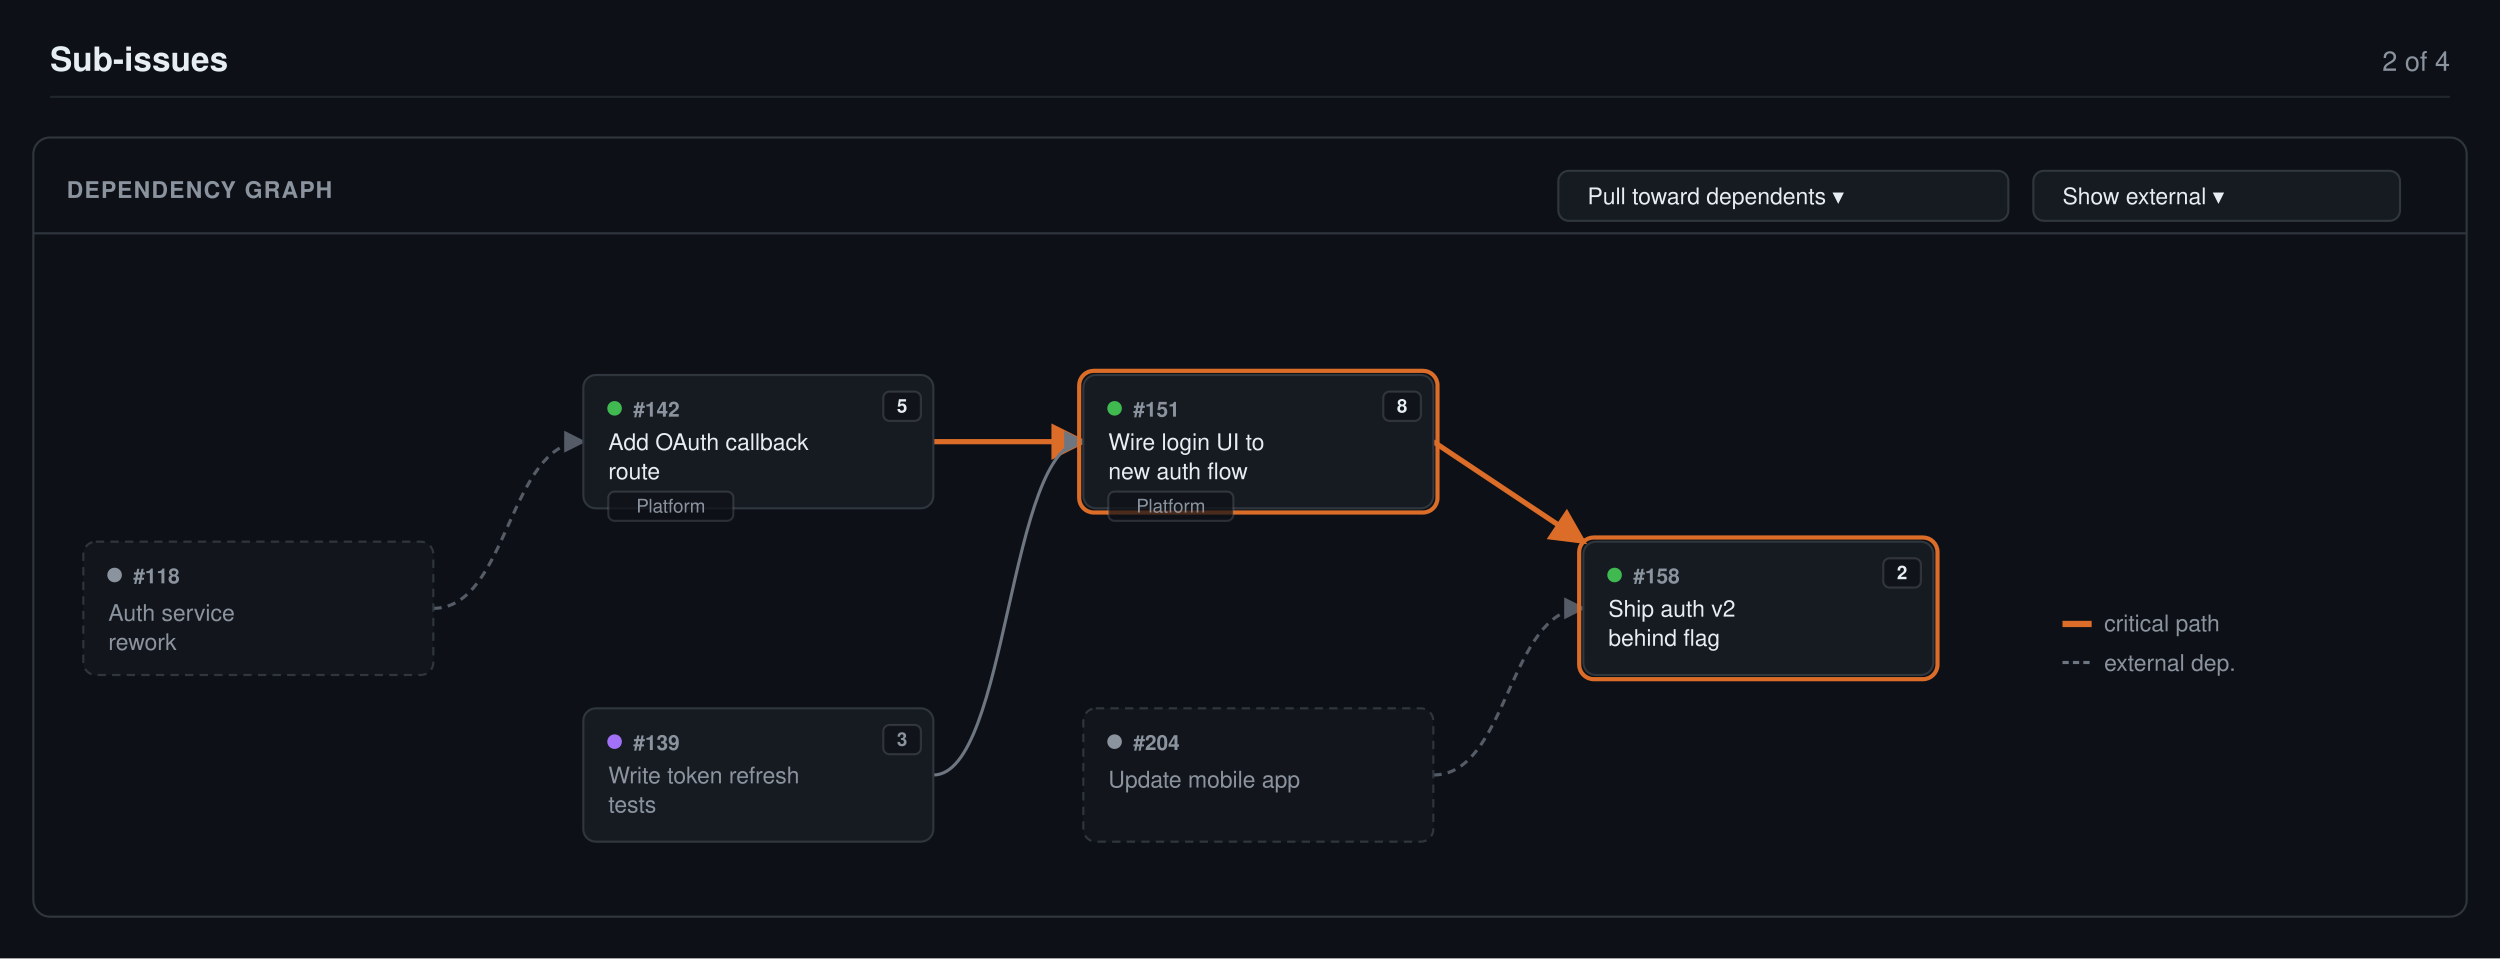
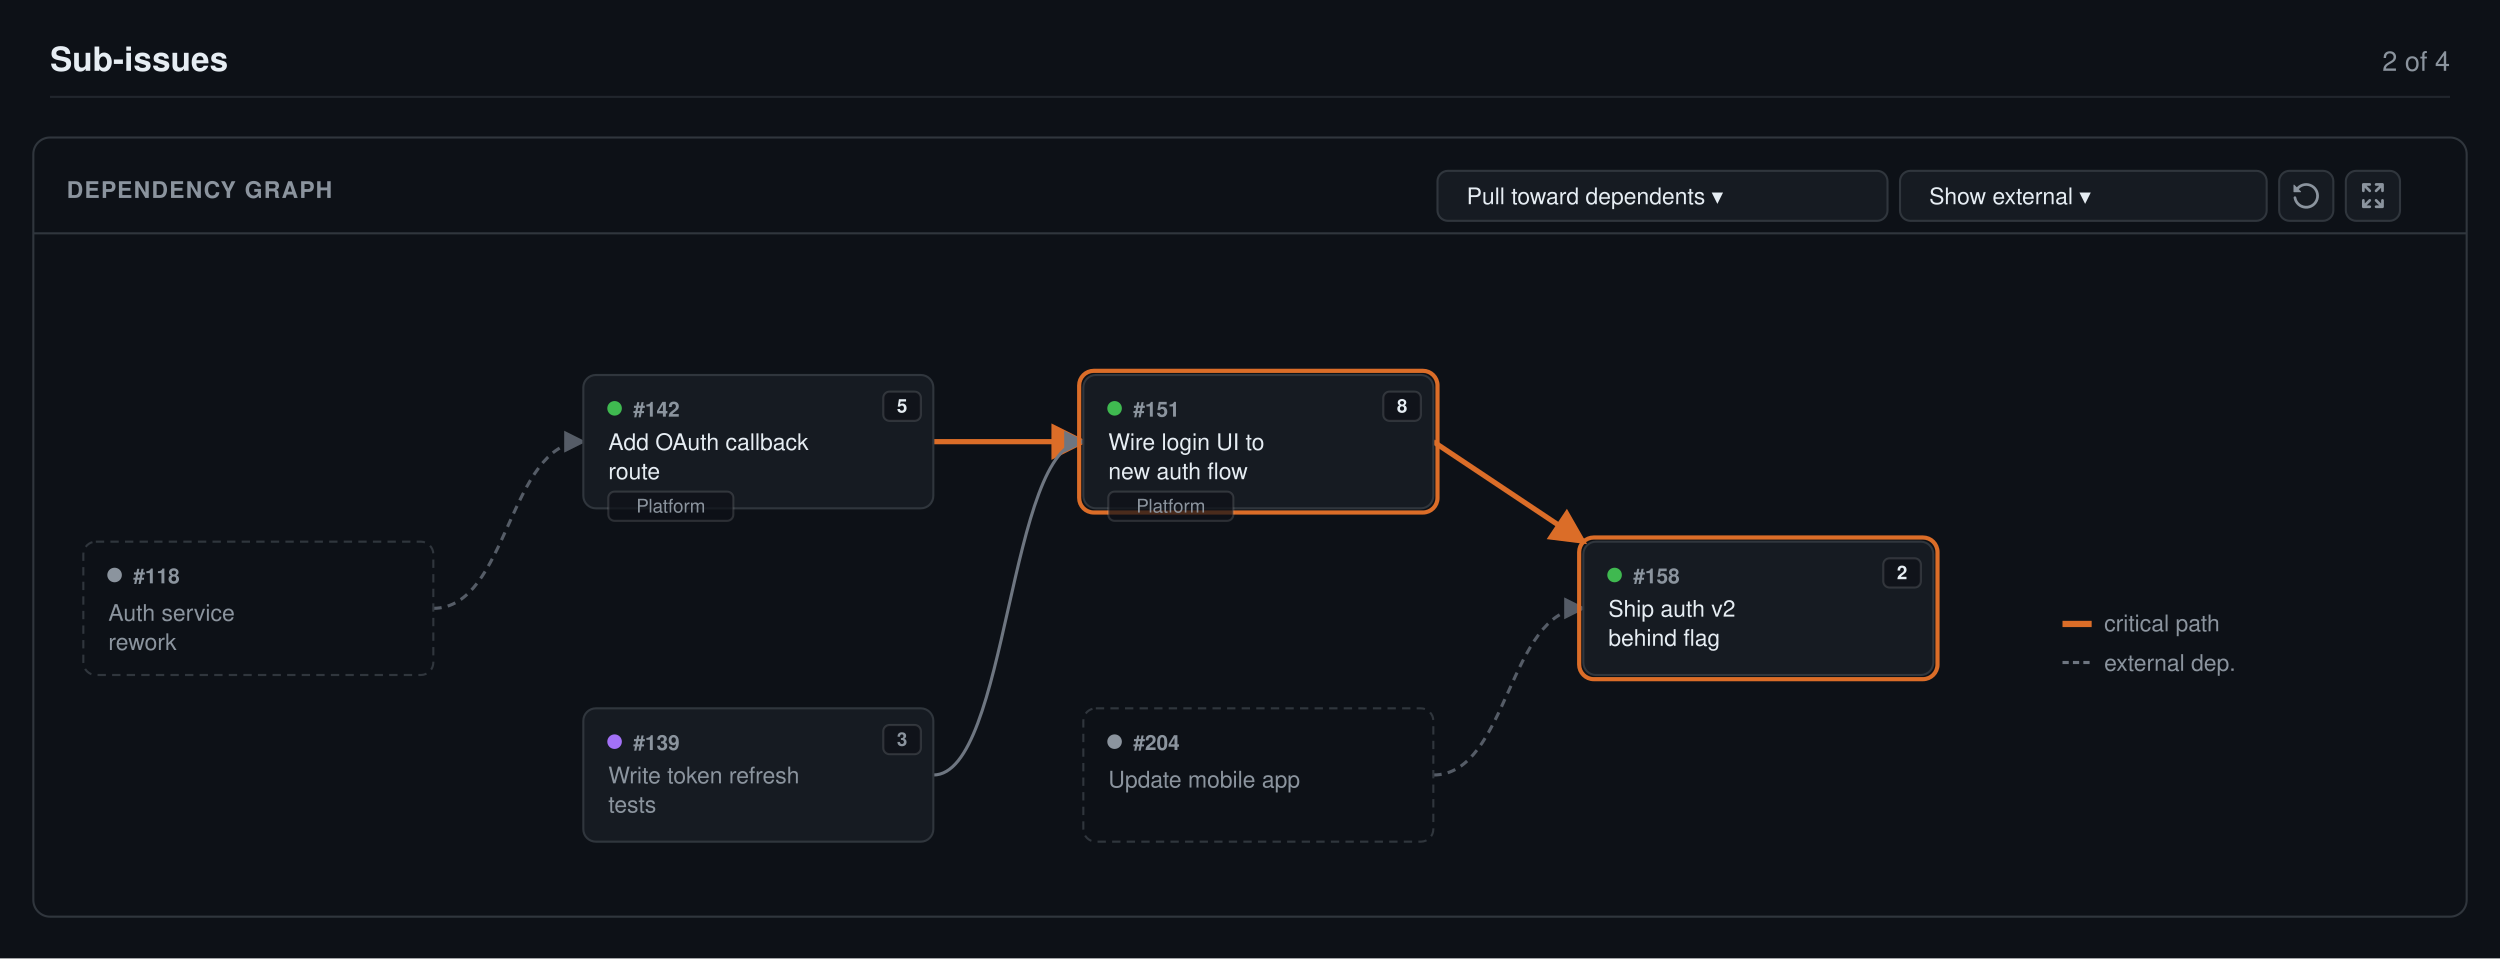
<svg xmlns="http://www.w3.org/2000/svg" width="1200" height="460" viewBox="0 0 1200 460" font-family="-apple-system,BlinkMacSystemFont,'Segoe UI',Helvetica,Arial,sans-serif">
  <defs>
    <marker id="arrow" viewBox="0 0 8 8" refX="7" refY="4" markerWidth="7" markerHeight="7" orient="auto-start-reverse">
      <path d="M0,0 L8,4 L0,8 z" fill="#6e7681" />
    </marker>
    <marker id="arrow-crit" viewBox="0 0 8 8" refX="7" refY="4" markerWidth="7" markerHeight="7" orient="auto-start-reverse">
      <path d="M0,0 L8,4 L0,8 z" fill="#db6d28" />
    </marker>
  </defs>
  <rect x="0" y="0" width="1200" height="460" fill="#0d1117" />
  <text x="24" y="34" fill="#e6edf3" font-size="16" font-weight="600">Sub-issues</text>
  <text x="1176" y="34" fill="#8b949e" font-size="13" text-anchor="end">2 of 4</text>
  <rect x="24" y="46" width="1152" height="1" fill="#21262d" />
  <rect x="16" y="66" width="1168" height="374" rx="8" fill="#0d1117" stroke="#30363d" />
  <line x1="16" y1="112" x2="1184" y2="112" stroke="#30363d" />
  <text x="32" y="95" fill="#8b949e" font-size="11" font-weight="700" letter-spacing="0.6">DEPENDENCY GRAPH</text>
-   <rect x="748" y="82" width="216" height="24" rx="5" fill="#161b22" stroke="#30363d" />
-   <text x="762" y="98" fill="#e6edf3" font-size="11">Pull toward dependents ▾</text>
-   <rect x="976" y="82" width="176" height="24" rx="5" fill="#161b22" stroke="#30363d" />
-   <text x="990" y="98" fill="#e6edf3" font-size="11">Show external ▾</text>
+   <rect x="690" y="82" width="216" height="24" rx="5" fill="#161b22" stroke="#30363d" />
+   <text x="704" y="98" fill="#e6edf3" font-size="11">Pull toward dependents ▾</text>
+   <rect x="912" y="82" width="176" height="24" rx="5" fill="#161b22" stroke="#30363d" />
+   <text x="926" y="98" fill="#e6edf3" font-size="11">Show external ▾</text>
+   <rect x="1094" y="82" width="26" height="24" rx="5" fill="#161b22" stroke="#30363d" />
+   <g transform="translate(1100,87) scale(0.875)" fill="#8b949e">
+     <path d="M8 2.5a5.487 5.487 0 0 0-4.131 1.869l1.204 1.204A.25.25 0 0 1 4.896 6H1.25A.25.25 0 0 1 1 5.75V2.104a.25.25 0 0 1 .427-.177l1.38 1.38A7 7 0 1 1 1.05 9.11a.75.75 0 1 1 1.49-.172A5.501 5.501 0 1 0 8 2.5Z" />
+   </g>
+   <rect x="1126" y="82" width="26" height="24" rx="5" fill="#161b22" stroke="#30363d" />
+   <g transform="translate(1132,87) scale(0.875)" fill="#8b949e">
+     <path d="M3.25 1h3a.75.75 0 0 1 0 1.5H4.56l2.22 2.22a.75.75 0 1 1-1.06 1.06L3.5 3.56v1.69a.75.75 0 0 1-1.5 0v-3.5A.75.75 0 0 1 2.75 1Zm10 0a.75.75 0 0 1 .75.75v3.5a.75.75 0 0 1-1.5 0V3.56l-2.22 2.22a.75.75 0 1 1-1.06-1.06l2.22-2.22H9.75a.75.75 0 0 1 0-1.5ZM2.75 9.75a.75.75 0 0 1 .75.75v1.69l2.22-2.22a.75.75 0 1 1 1.06 1.06L4.56 13.25h1.69a.75.75 0 0 1 0 1.5h-3.5a.75.75 0 0 1-.75-.75v-3.5a.75.75 0 0 1 .75-.75Zm10.5 0a.75.75 0 0 1 .75.75v3.5a.75.75 0 0 1-.75.75h-3.5a.75.75 0 0 1 0-1.5h1.69l-2.22-2.22a.75.75 0 1 1 1.06-1.06l2.22 2.22V10.5a.75.75 0 0 1 .75-.75Z" />
+   </g>
  <path d="M208,292 C244,292 244,212 280,212" fill="none" stroke="#6e7681" stroke-width="1.5" stroke-dasharray="4 3" opacity="0.75" marker-end="url(#arrow)" />
  <path d="M448,212 L520,212" fill="none" stroke="#db6d28" stroke-width="2.5" marker-end="url(#arrow-crit)" />
  <path d="M448,372 C484,372 484,212 520,212" fill="none" stroke="#6e7681" stroke-width="1.5" marker-end="url(#arrow)" />
  <path d="M688,212 L760,260" fill="none" stroke="#db6d28" stroke-width="2.5" marker-end="url(#arrow-crit)" />
  <path d="M688,372 C724,372 724,292 760,292" fill="none" stroke="#6e7681" stroke-width="1.5" stroke-dasharray="4 3" opacity="0.75" marker-end="url(#arrow)" />
  <g>
-     <rect x="40" y="260" width="168" height="64" rx="6" fill="#12161c" stroke="#30363d" stroke-dasharray="4 3" />
+     <rect x="40" y="260" width="168" height="64" rx="6" fill="#0d1117" stroke="#30363d" stroke-dasharray="4 3" />
    <circle cx="55" cy="276" r="3.5" fill="#8b949e" />
    <text x="64" y="280" fill="#8b949e" font-size="10" font-weight="600">#118</text>
    <text x="52" y="298" fill="#8b949e" font-size="11">Auth service</text>
    <text x="52" y="312" fill="#8b949e" font-size="11">rework</text>
  </g>
  <g>
    <rect x="280" y="180" width="168" height="64" rx="6" fill="#161b22" stroke="#30363d" />
    <circle cx="295" cy="196" r="3.5" fill="#3fb950" />
    <text x="304" y="200" fill="#8b949e" font-size="10" font-weight="600">#142</text>
    <rect x="424" y="188" width="18" height="14" rx="3" fill="#0d1117" fill-opacity="0.7" stroke="#ffffff" stroke-opacity="0.13" />
    <text x="433" y="198" fill="#e6edf3" font-size="9" font-weight="700" text-anchor="middle">5</text>
    <text x="292" y="216" fill="#e6edf3" font-size="11">Add OAuth callback</text>
    <text x="292" y="230" fill="#e6edf3" font-size="11">route</text>
    <rect x="292" y="236" width="60" height="14" rx="3" fill="#0d1117" fill-opacity="0.7" stroke="#ffffff" stroke-opacity="0.13" />
    <text x="322" y="246" fill="#8b949e" font-size="9" text-anchor="middle">Platform</text>
  </g>
  <g>
    <rect x="280" y="340" width="168" height="64" rx="6" fill="#161b22" stroke="#30363d" />
    <circle cx="295" cy="356" r="3.5" fill="#a371f7" />
    <text x="304" y="360" fill="#8b949e" font-size="10" font-weight="600">#139</text>
    <rect x="424" y="348" width="18" height="14" rx="3" fill="#0d1117" fill-opacity="0.7" stroke="#ffffff" stroke-opacity="0.13" />
    <text x="433" y="358" fill="#8b949e" font-size="9" font-weight="700" text-anchor="middle">3</text>
    <text x="292" y="376" fill="#8b949e" font-size="11">Write token refresh</text>
    <text x="292" y="390" fill="#8b949e" font-size="11">tests</text>
  </g>
  <g>
    <rect x="518" y="178" width="172" height="68" rx="7" fill="none" stroke="#db6d28" stroke-width="2" />
    <rect x="520" y="180" width="168" height="64" rx="6" fill="#161b22" stroke="#30363d" />
    <circle cx="535" cy="196" r="3.5" fill="#3fb950" />
    <text x="544" y="200" fill="#8b949e" font-size="10" font-weight="600">#151</text>
    <rect x="664" y="188" width="18" height="14" rx="3" fill="#0d1117" fill-opacity="0.7" stroke="#ffffff" stroke-opacity="0.13" />
    <text x="673" y="198" fill="#e6edf3" font-size="9" font-weight="700" text-anchor="middle">8</text>
    <text x="532" y="216" fill="#e6edf3" font-size="11">Wire login UI to</text>
    <text x="532" y="230" fill="#e6edf3" font-size="11">new auth flow</text>
    <rect x="532" y="236" width="60" height="14" rx="3" fill="#0d1117" fill-opacity="0.7" stroke="#ffffff" stroke-opacity="0.13" />
    <text x="562" y="246" fill="#8b949e" font-size="9" text-anchor="middle">Platform</text>
  </g>
  <g>
-     <rect x="520" y="340" width="168" height="64" rx="6" fill="#12161c" stroke="#30363d" stroke-dasharray="4 3" />
+     <rect x="520" y="340" width="168" height="64" rx="6" fill="#0d1117" stroke="#30363d" stroke-dasharray="4 3" />
    <circle cx="535" cy="356" r="3.5" fill="#8b949e" />
    <text x="544" y="360" fill="#8b949e" font-size="10" font-weight="600">#204</text>
    <text x="532" y="378" fill="#8b949e" font-size="11">Update mobile app</text>
  </g>
  <g>
    <rect x="758" y="258" width="172" height="68" rx="7" fill="none" stroke="#db6d28" stroke-width="2" />
    <rect x="760" y="260" width="168" height="64" rx="6" fill="#161b22" stroke="#30363d" />
    <circle cx="775" cy="276" r="3.5" fill="#3fb950" />
    <text x="784" y="280" fill="#8b949e" font-size="10" font-weight="600">#158</text>
    <rect x="904" y="268" width="18" height="14" rx="3" fill="#0d1117" fill-opacity="0.7" stroke="#ffffff" stroke-opacity="0.13" />
    <text x="913" y="278" fill="#e6edf3" font-size="9" font-weight="700" text-anchor="middle">2</text>
    <text x="772" y="296" fill="#e6edf3" font-size="11">Ship auth v2</text>
    <text x="772" y="310" fill="#e6edf3" font-size="11">behind flag</text>
  </g>
  <g font-size="11" fill="#8b949e">
    <rect x="990" y="298" width="14" height="3" fill="#db6d28" />
    <text x="1010" y="303">critical path</text>
    <rect x="990" y="318" width="14" height="0" stroke="#6e7681" stroke-width="1.5" stroke-dasharray="3 2" />
    <line x1="990" y1="318" x2="1004" y2="318" stroke="#6e7681" stroke-width="1.5" stroke-dasharray="3 2" />
    <text x="1010" y="322">external dep.</text>
  </g>
</svg>
